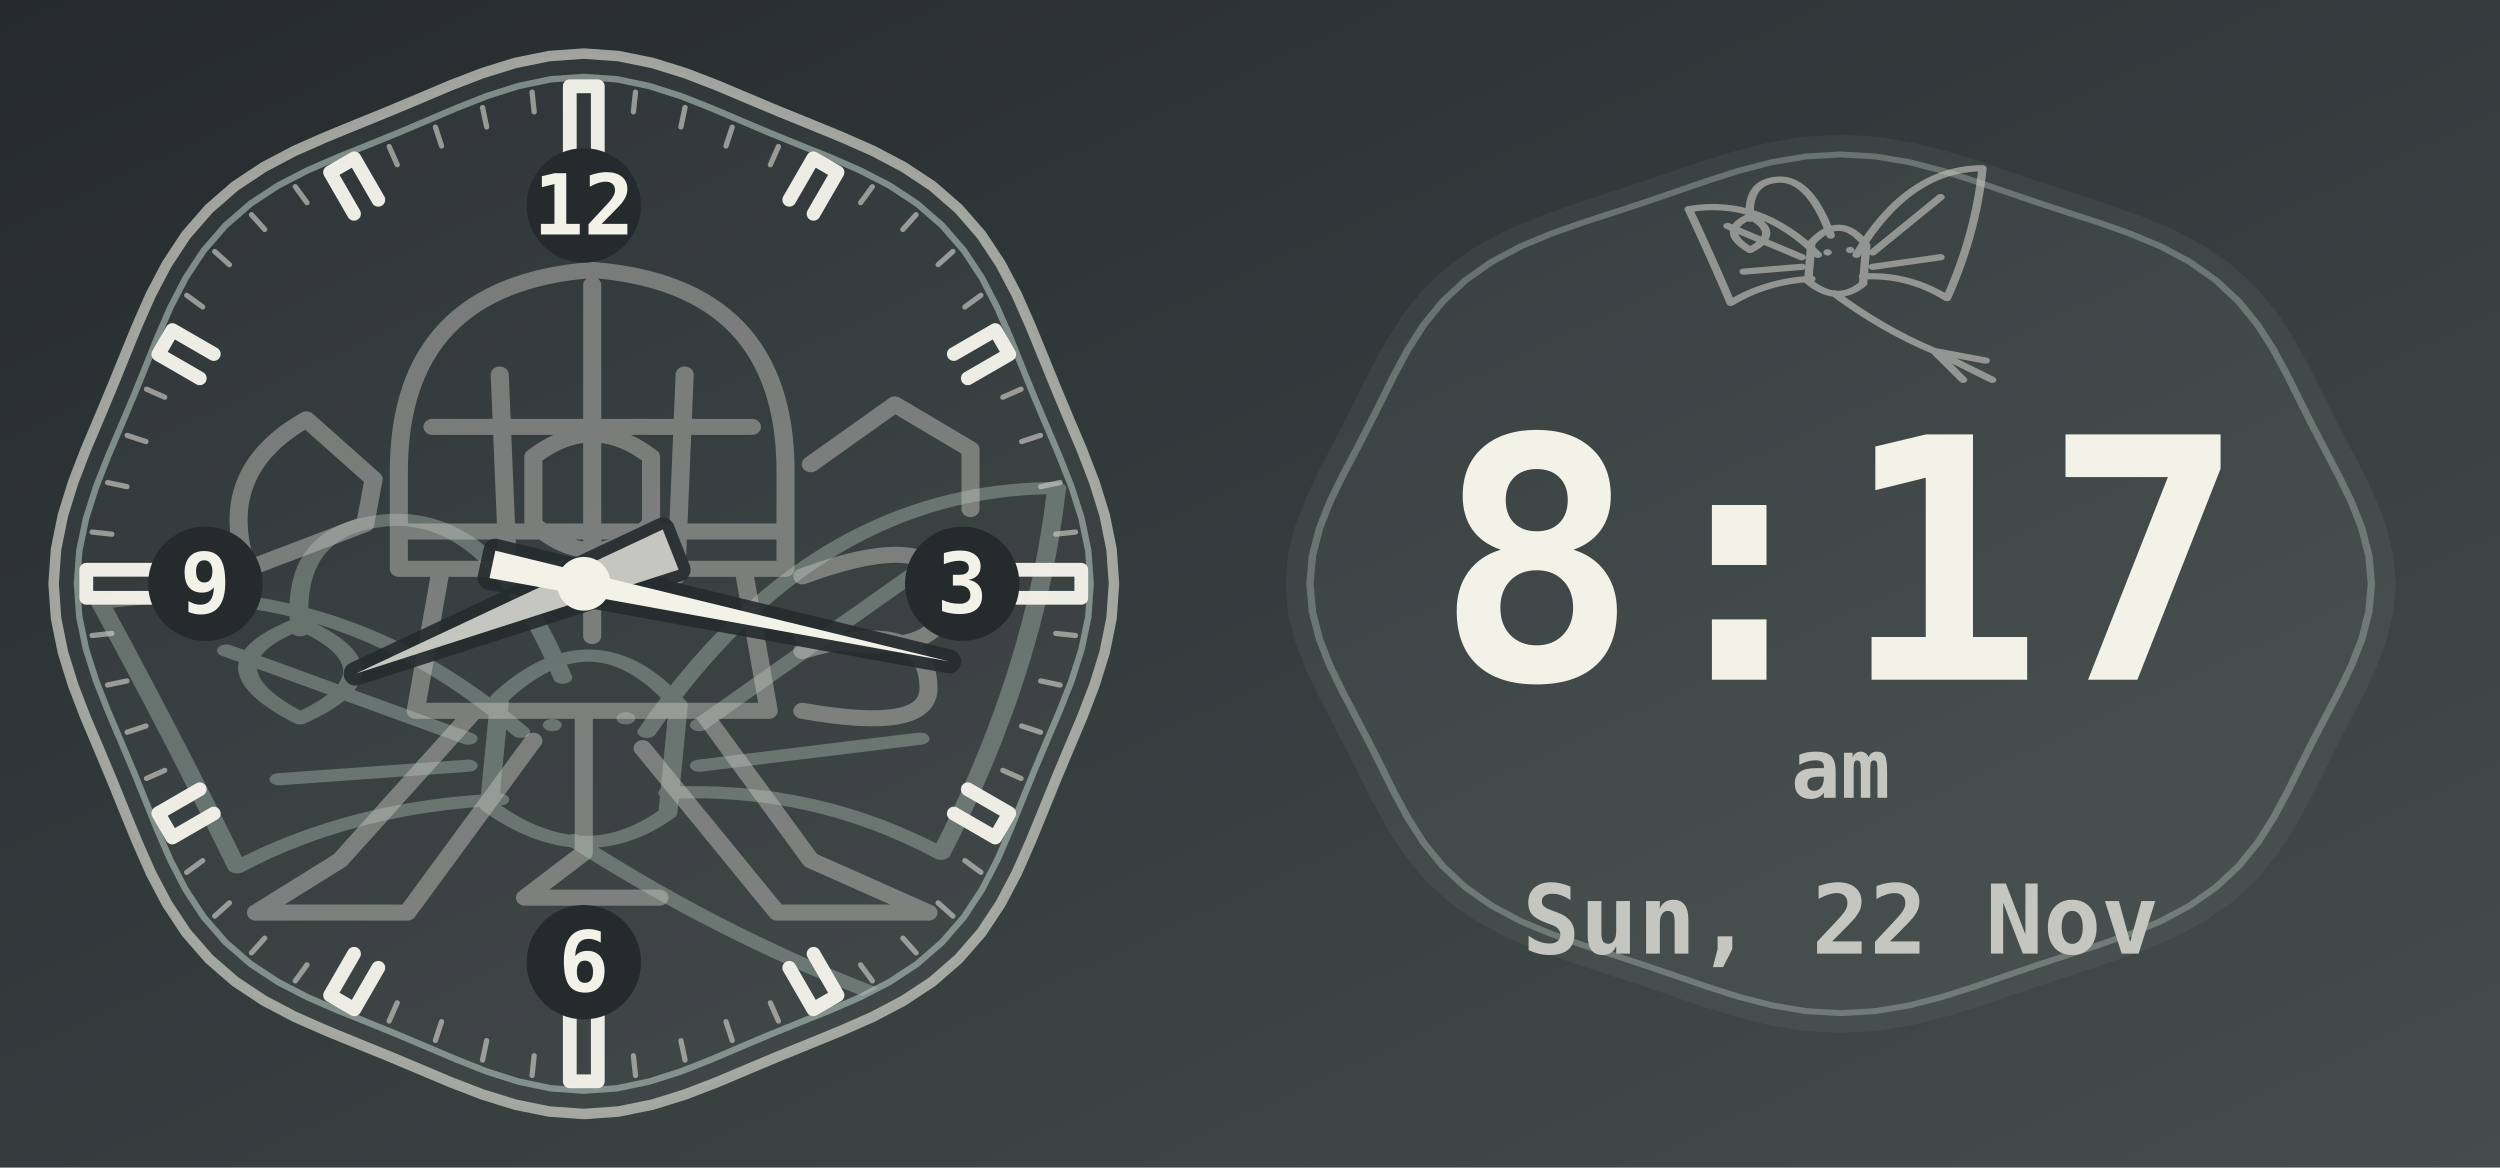
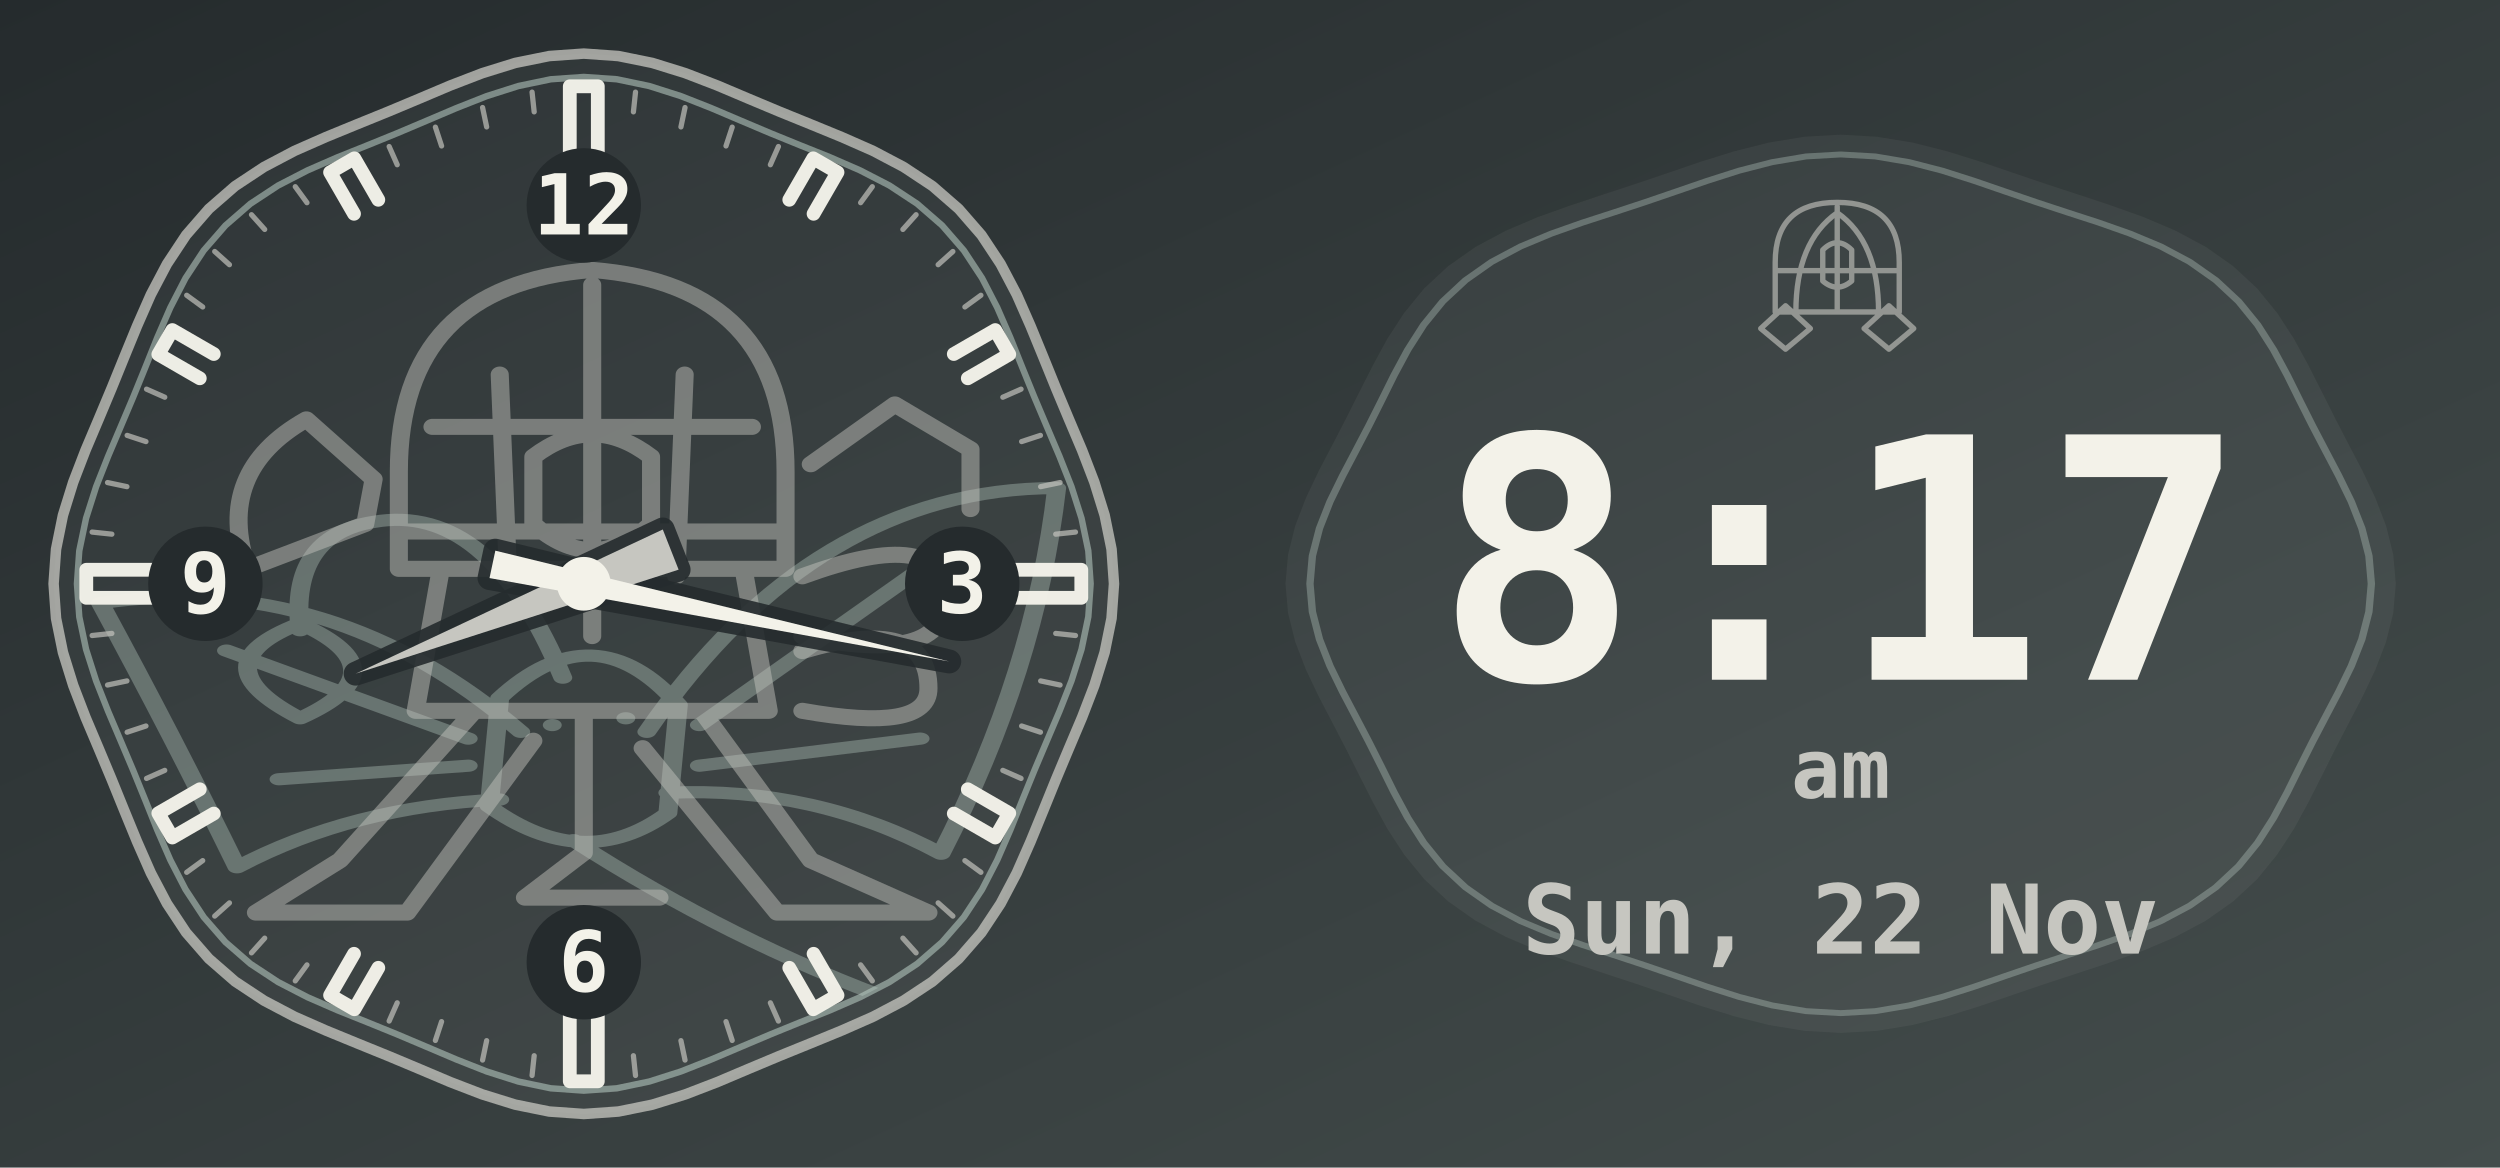
<svg xmlns="http://www.w3.org/2000/svg" width="364" height="170" viewBox="0 0 364 170">
  <defs>
    <linearGradient id="paint" x1="0" y1="0" x2="1" y2="1">
      <stop stop-color="#252B2D" />
      <stop offset="1" stop-color="#444D4C" />
    </linearGradient>
    <clipPath id="face">
      <path d="M 93.41 50 L 93.21 52.83 L 92.63 55.61 L 91.77 58.31 L 90.74 60.92 L 89.66 63.46 L 88.59 65.99 L 87.56 68.52 L 86.53 71.09 L 85.41 73.66 L 84.11 76.18 L 82.55 78.55 L 80.69 80.69 L 78.55 82.55 L 76.18 84.11 L 73.66 85.41 L 71.09 86.53 L 68.52 87.56 L 65.99 88.59 L 63.46 89.66 L 60.92 90.74 L 58.31 91.77 L 55.61 92.63 L 52.83 93.21 L 50 93.41 L 47.17 93.21 L 44.39 92.63 L 41.69 91.77 L 39.08 90.74 L 36.54 89.66 L 34.01 88.59 L 31.48 87.56 L 28.91 86.53 L 26.34 85.41 L 23.82 84.11 L 21.45 82.55 L 19.31 80.69 L 17.45 78.55 L 15.89 76.18 L 14.59 73.66 L 13.47 71.09 L 12.44 68.52 L 11.41 65.99 L 10.34 63.46 L 9.26 60.92 L 8.23 58.31 L 7.37 55.61 L 6.79 52.83 L 6.59 50 L 6.79 47.17 L 7.37 44.39 L 8.23 41.69 L 9.26 39.08 L 10.34 36.54 L 11.41 34.01 L 12.44 31.48 L 13.47 28.91 L 14.59 26.34 L 15.89 23.82 L 17.45 21.45 L 19.31 19.31 L 21.45 17.45 L 23.82 15.89 L 26.34 14.59 L 28.91 13.47 L 31.48 12.44 L 34.01 11.41 L 36.54 10.34 L 39.08 9.26 L 41.69 8.23 L 44.39 7.37 L 47.17 6.79 L 50 6.59 L 52.83 6.79 L 55.61 7.37 L 58.31 8.23 L 60.92 9.26 L 63.46 10.34 L 65.99 11.41 L 68.52 12.44 L 71.09 13.47 L 73.66 14.59 L 76.18 15.89 L 78.55 17.45 L 80.69 19.31 L 82.55 21.45 L 84.11 23.82 L 85.41 26.34 L 86.53 28.91 L 87.56 31.48 L 88.59 34.01 L 89.66 36.54 L 90.74 39.08 L 91.77 41.69 L 92.63 44.39 L 93.21 47.17 Z" transform="translate(0 0) scale(1.7 1.7)" />
    </clipPath>
  </defs>
  <rect width="364" height="170" fill="url(#paint)" />
  <g font-family="Menlo,monospace" style="font-variant-numeric:tabular-nums">
    <path d="M 95.41 50 L 95.2 52.96 L 94.61 55.87 L 93.73 58.7 L 92.68 61.43 L 91.55 64.1 L 90.44 66.75 L 89.36 69.41 L 88.26 72.09 L 87.08 74.77 L 85.7 77.39 L 84.06 79.87 L 82.11 82.11 L 79.87 84.06 L 77.39 85.7 L 74.77 87.08 L 72.09 88.26 L 69.41 89.36 L 66.75 90.44 L 64.1 91.55 L 61.43 92.68 L 58.7 93.73 L 55.87 94.61 L 52.96 95.2 L 50 95.41 L 47.04 95.2 L 44.13 94.61 L 41.3 93.73 L 38.57 92.68 L 35.9 91.55 L 33.25 90.44 L 30.59 89.36 L 27.91 88.26 L 25.23 87.08 L 22.61 85.7 L 20.13 84.06 L 17.89 82.11 L 15.94 79.87 L 14.3 77.39 L 12.92 74.77 L 11.74 72.09 L 10.64 69.41 L 9.56 66.75 L 8.45 64.1 L 7.32 61.43 L 6.27 58.7 L 5.39 55.87 L 4.8 52.96 L 4.59 50 L 4.8 47.04 L 5.39 44.13 L 6.27 41.3 L 7.32 38.57 L 8.45 35.9 L 9.56 33.25 L 10.64 30.59 L 11.74 27.91 L 12.92 25.23 L 14.3 22.61 L 15.94 20.13 L 17.89 17.89 L 20.13 15.94 L 22.61 14.3 L 25.23 12.92 L 27.91 11.74 L 30.59 10.64 L 33.25 9.56 L 35.9 8.45 L 38.57 7.32 L 41.3 6.27 L 44.13 5.39 L 47.04 4.8 L 50 4.59 L 52.96 4.8 L 55.87 5.39 L 58.7 6.27 L 61.43 7.32 L 64.1 8.45 L 66.75 9.56 L 69.41 10.64 L 72.09 11.74 L 74.77 12.92 L 77.39 14.3 L 79.87 15.94 L 82.11 17.89 L 84.06 20.13 L 85.7 22.61 L 87.08 25.23 L 88.26 27.91 L 89.36 30.59 L 90.44 33.25 L 91.55 35.9 L 92.68 38.57 L 93.73 41.3 L 94.61 44.13 L 95.2 47.04 Z" transform="translate(0 0) scale(1.7 1.7)" fill="#F3F2E9" opacity="0.045" />
    <g clip-path="url(#face)">
      <path d="M 44 46 Q 26 22 4 27 Q 11 47 17 66 Q 28 57 42 56 M 56 46 Q 72 10 95 10 Q 93 37 84 64 Q 72 54 58 55 M 42 41 Q 51 28 59 42 L 58 58 Q 50 67 41 57 Z M 47 45 L 47 45 M 54 44 L 54 44 M 48 38 Q 41 12 30 15 Q 22 17 23 31 M 23 30 Q 13 36 23 44 Q 33 37 23 30 Z M 49 62 Q 64 77 80 86 L 96 90 M 80 86 L 89 98 M 80 86 L 98 98 M 16 34 L 39 47 M 21 53 L 39 51 M 82 22 L 61 45 M 82 47 L 61 51" transform="translate(8.5 61.2) scale(1.53 0.986)" fill="none" stroke="#BCCFC6" stroke-width="1.8" stroke-linecap="round" stroke-linejoin="round" opacity="0.36" />
      <path d="M 28 48 L 28 35 Q 28 10 51 8 Q 74 10 74 35 L 74 48 Z M 33 48 L 30 67 L 72 67 L 69 48 M 51 10 L 51 57 M 32 29 L 70 29 M 29 43 L 73 43 M 40 22 L 41 49 M 62 22 L 61 49 M 44 33 Q 51 27 58 33 L 58 42 Q 51 49 44 42 Z M 37 67 L 21 87 L 11 94 L 29 94 L 44 71 M 64 67 L 77 87 L 91 94 L 73 94 L 57 72 M 50 68 L 50 86 L 43 92 L 59 92 M 25 36 L 17 28 Q 6 35 10 48 L 24 42 Z M 76 49 Q 93 42 93 52 Q 93 61 76 57 M 76 59 Q 91 54 91 64 Q 91 70 76 67 M 77 34 L 87 26 L 96 32 L 96 40" transform="translate(23.8 30.6) scale(1.224 1.088)" fill="none" stroke="#C6C6C0" stroke-width="2.15" stroke-linecap="round" stroke-linejoin="round" opacity="0.47" />
    </g>
    <path d="M 95.41 50 L 95.2 52.96 L 94.61 55.87 L 93.73 58.7 L 92.68 61.43 L 91.55 64.1 L 90.44 66.75 L 89.36 69.41 L 88.26 72.09 L 87.08 74.77 L 85.7 77.39 L 84.06 79.87 L 82.11 82.11 L 79.87 84.06 L 77.39 85.7 L 74.77 87.08 L 72.09 88.26 L 69.41 89.36 L 66.75 90.44 L 64.1 91.55 L 61.43 92.68 L 58.7 93.73 L 55.87 94.61 L 52.96 95.2 L 50 95.41 L 47.04 95.2 L 44.13 94.61 L 41.3 93.73 L 38.57 92.68 L 35.9 91.55 L 33.25 90.44 L 30.59 89.36 L 27.91 88.26 L 25.23 87.08 L 22.61 85.7 L 20.13 84.06 L 17.89 82.11 L 15.94 79.87 L 14.3 77.39 L 12.92 74.77 L 11.74 72.09 L 10.64 69.41 L 9.56 66.75 L 8.45 64.1 L 7.32 61.43 L 6.27 58.7 L 5.39 55.87 L 4.8 52.96 L 4.59 50 L 4.8 47.04 L 5.39 44.13 L 6.27 41.3 L 7.32 38.57 L 8.45 35.9 L 9.56 33.25 L 10.64 30.59 L 11.74 27.91 L 12.92 25.23 L 14.3 22.61 L 15.94 20.13 L 17.89 17.89 L 20.13 15.94 L 22.61 14.3 L 25.23 12.92 L 27.91 11.74 L 30.59 10.64 L 33.25 9.56 L 35.9 8.45 L 38.57 7.32 L 41.3 6.27 L 44.13 5.39 L 47.04 4.8 L 50 4.59 L 52.96 4.8 L 55.87 5.39 L 58.7 6.27 L 61.43 7.32 L 64.1 8.45 L 66.75 9.56 L 69.41 10.64 L 72.09 11.74 L 74.77 12.92 L 77.39 14.3 L 79.87 15.94 L 82.11 17.89 L 84.06 20.13 L 85.7 22.61 L 87.08 25.23 L 88.26 27.91 L 89.36 30.59 L 90.44 33.25 L 91.55 35.9 L 92.68 38.57 L 93.73 41.3 L 94.61 44.13 L 95.2 47.04 Z" transform="translate(0 0) scale(1.7 1.7)" fill="none" stroke="#C6C6C0" stroke-width="0.9" stroke-linecap="round" stroke-linejoin="round" opacity="0.76" />
    <path d="M 93.41 50 L 93.21 52.83 L 92.63 55.61 L 91.77 58.31 L 90.74 60.92 L 89.66 63.46 L 88.59 65.99 L 87.56 68.52 L 86.53 71.09 L 85.41 73.66 L 84.11 76.18 L 82.55 78.55 L 80.69 80.69 L 78.55 82.55 L 76.18 84.11 L 73.66 85.41 L 71.09 86.53 L 68.52 87.56 L 65.99 88.59 L 63.46 89.66 L 60.92 90.74 L 58.31 91.77 L 55.61 92.63 L 52.83 93.21 L 50 93.41 L 47.17 93.21 L 44.39 92.63 L 41.69 91.77 L 39.08 90.74 L 36.54 89.66 L 34.01 88.59 L 31.48 87.56 L 28.91 86.53 L 26.34 85.41 L 23.82 84.11 L 21.45 82.55 L 19.31 80.69 L 17.45 78.55 L 15.89 76.18 L 14.59 73.66 L 13.47 71.09 L 12.44 68.52 L 11.41 65.99 L 10.34 63.46 L 9.26 60.92 L 8.23 58.31 L 7.37 55.61 L 6.79 52.83 L 6.59 50 L 6.79 47.17 L 7.37 44.39 L 8.23 41.69 L 9.26 39.08 L 10.34 36.54 L 11.41 34.01 L 12.44 31.48 L 13.47 28.91 L 14.59 26.34 L 15.89 23.82 L 17.45 21.45 L 19.31 19.31 L 21.45 17.45 L 23.82 15.89 L 26.34 14.59 L 28.91 13.47 L 31.48 12.44 L 34.01 11.41 L 36.54 10.34 L 39.08 9.26 L 41.69 8.23 L 44.39 7.37 L 47.17 6.79 L 50 6.59 L 52.83 6.79 L 55.61 7.37 L 58.31 8.23 L 60.92 9.26 L 63.46 10.34 L 65.99 11.41 L 68.52 12.44 L 71.09 13.47 L 73.66 14.59 L 76.18 15.89 L 78.55 17.45 L 80.69 19.31 L 82.55 21.45 L 84.11 23.82 L 85.41 26.34 L 86.53 28.91 L 87.56 31.48 L 88.59 34.01 L 89.66 36.54 L 90.74 39.08 L 91.77 41.69 L 92.63 44.39 L 93.21 47.17 Z" transform="translate(0 0) scale(1.7 1.7)" fill="none" stroke="#BCCFC6" stroke-width="0.55" stroke-linecap="round" stroke-linejoin="round" opacity="0.55" />
    <path d="M 54.25 9.58 L 54.43 7.89 M 58.32 10.87 L 58.67 9.21 M 62.18 12.5 L 62.71 10.89 M 65.98 14.11 L 66.67 12.55 M 73.71 17.36 L 74.71 15.99 M 77.33 19.65 L 78.46 18.39 M 80.35 22.67 L 81.61 21.54 M 82.64 26.29 L 84.01 25.29 M 85.89 34.02 L 87.45 33.33 M 87.5 37.82 L 89.11 37.29 M 89.13 41.68 L 90.79 41.33 M 90.42 45.75 L 92.11 45.57 M 90.42 54.25 L 92.11 54.43 M 89.13 58.32 L 90.79 58.67 M 87.5 62.18 L 89.11 62.71 M 85.89 65.98 L 87.45 66.67 M 82.64 73.71 L 84.01 74.71 M 80.35 77.33 L 81.61 78.46 M 77.33 80.35 L 78.46 81.61 M 73.71 82.64 L 74.71 84.01 M 65.98 85.89 L 66.67 87.45 M 62.18 87.5 L 62.71 89.11 M 58.32 89.13 L 58.67 90.79 M 54.25 90.42 L 54.43 92.11 M 45.75 90.42 L 45.57 92.11 M 41.68 89.13 L 41.33 90.79 M 37.82 87.5 L 37.29 89.11 M 34.02 85.89 L 33.33 87.45 M 26.29 82.64 L 25.29 84.01 M 22.67 80.35 L 21.54 81.61 M 19.65 77.33 L 18.39 78.46 M 17.36 73.71 L 15.99 74.71 M 14.11 65.98 L 12.55 66.67 M 12.5 62.18 L 10.89 62.71 M 10.87 58.32 L 9.21 58.67 M 9.58 54.25 L 7.89 54.43 M 9.58 45.75 L 7.89 45.57 M 10.87 41.68 L 9.21 41.33 M 12.5 37.82 L 10.89 37.29 M 14.11 34.02 L 12.55 33.33 M 17.36 26.29 L 15.99 25.29 M 19.65 22.67 L 18.39 21.54 M 22.67 19.65 L 21.54 18.39 M 26.29 17.36 L 25.29 15.99 M 34.02 14.11 L 33.33 12.55 M 37.82 12.5 L 37.29 10.89 M 41.68 10.87 L 41.33 9.21 M 45.75 9.58 L 45.57 7.89" transform="translate(0 0) scale(1.7 1.7)" fill="none" stroke="#C6C6C0" stroke-width="0.45" stroke-linecap="round" stroke-linejoin="round" opacity="0.68" />
    <path d="M 48.8 13.39 L 48.8 7.39 L 51.2 7.39 L 51.2 13.39 M 67.6 17.11 L 69.65 13.56 L 71.73 14.76 L 69.68 18.31 M 81.69 30.32 L 85.24 28.27 L 86.44 30.35 L 82.89 32.4 M 86.61 48.8 L 92.61 48.8 L 92.61 51.2 L 86.61 51.2 M 82.89 67.6 L 86.44 69.65 L 85.24 71.73 L 81.69 69.68 M 69.68 81.69 L 71.73 85.24 L 69.65 86.44 L 67.6 82.89 M 51.2 86.61 L 51.2 92.61 L 48.8 92.61 L 48.8 86.61 M 32.4 82.89 L 30.35 86.44 L 28.27 85.24 L 30.32 81.69 M 18.31 69.68 L 14.76 71.73 L 13.56 69.65 L 17.11 67.6 M 13.39 51.2 L 7.39 51.2 L 7.39 48.8 L 13.39 48.8 M 17.11 32.4 L 13.56 30.35 L 14.76 28.27 L 18.31 30.32 M 30.32 18.31 L 28.27 14.76 L 30.35 13.56 L 32.4 17.11" transform="translate(0 0) scale(1.7 1.7)" fill="none" stroke="#F3F2E9" stroke-width="1.18" stroke-linecap="round" stroke-linejoin="round" opacity="0.97" />
    <circle cx="85" cy="29.903" r="8.33" fill="#252B2D" />
    <text x="85" y="29.903" font-size="12.24" font-weight="650" fill="#F3F2E9" text-anchor="middle" dominant-baseline="central" alignment-baseline="central">12</text>
    <circle cx="140.097" cy="85" r="8.33" fill="#252B2D" />
    <text x="140.097" y="85" font-size="12.24" font-weight="650" fill="#F3F2E9" text-anchor="middle" dominant-baseline="central" alignment-baseline="central">3</text>
    <circle cx="85" cy="140.097" r="8.33" fill="#252B2D" />
    <text x="85" y="140.097" font-size="12.24" font-weight="650" fill="#F3F2E9" text-anchor="middle" dominant-baseline="central" alignment-baseline="central">6</text>
    <circle cx="29.903" cy="85" r="8.33" fill="#252B2D" />
    <text x="29.903" y="85" font-size="12.24" font-weight="650" fill="#F3F2E9" text-anchor="middle" dominant-baseline="central" alignment-baseline="central">9</text>
    <path d="M 58.121 48.789 L 30.461 57.697 L 56.765 45.347 Z" transform="translate(0 0) scale(1.7 1.7)" fill="none" stroke="#252B2D" stroke-width="2.05" stroke-linecap="round" stroke-linejoin="round" opacity="0.9" />
    <path d="M 42.424 47.163 L 81.301 56.653 L 41.925 49.51 Z" transform="translate(0 0) scale(1.7 1.7)" fill="none" stroke="#252B2D" stroke-width="2.05" stroke-linecap="round" stroke-linejoin="round" opacity="0.9" />
    <path d="M 58.121 48.789 L 30.461 57.697 L 56.765 45.347 Z" transform="translate(0 0) scale(1.7 1.7)" fill="#C6C6C0" opacity="1" />
    <path d="M 42.424 47.163 L 81.301 56.653 L 41.925 49.51 Z" transform="translate(0 0) scale(1.7 1.7)" fill="#F3F2E9" opacity="1" />
    <circle cx="85" cy="85" r="3.91" fill="#F3F2E9" />
    <path d="M 95.41 50 L 95.2 52.96 L 94.61 55.87 L 93.73 58.7 L 92.68 61.43 L 91.55 64.1 L 90.44 66.75 L 89.36 69.41 L 88.26 72.09 L 87.08 74.77 L 85.7 77.39 L 84.06 79.87 L 82.11 82.11 L 79.87 84.06 L 77.39 85.7 L 74.77 87.08 L 72.09 88.26 L 69.41 89.36 L 66.75 90.44 L 64.1 91.55 L 61.43 92.68 L 58.7 93.73 L 55.87 94.61 L 52.96 95.2 L 50 95.41 L 47.04 95.2 L 44.13 94.61 L 41.3 93.73 L 38.57 92.68 L 35.9 91.55 L 33.25 90.44 L 30.59 89.36 L 27.91 88.26 L 25.23 87.08 L 22.61 85.7 L 20.13 84.06 L 17.89 82.11 L 15.94 79.87 L 14.3 77.39 L 12.92 74.77 L 11.74 72.09 L 10.64 69.41 L 9.56 66.75 L 8.45 64.1 L 7.32 61.43 L 6.27 58.7 L 5.39 55.87 L 4.8 52.96 L 4.59 50 L 4.8 47.04 L 5.39 44.13 L 6.27 41.3 L 7.32 38.57 L 8.45 35.9 L 9.56 33.25 L 10.64 30.59 L 11.74 27.91 L 12.92 25.23 L 14.3 22.61 L 15.94 20.13 L 17.89 17.89 L 20.13 15.94 L 22.61 14.3 L 25.23 12.92 L 27.91 11.74 L 30.59 10.64 L 33.25 9.56 L 35.9 8.45 L 38.57 7.32 L 41.3 6.27 L 44.13 5.39 L 47.04 4.8 L 50 4.59 L 52.96 4.8 L 55.87 5.39 L 58.7 6.27 L 61.43 7.32 L 64.1 8.45 L 66.75 9.56 L 69.41 10.64 L 72.09 11.74 L 74.77 12.92 L 77.39 14.3 L 79.87 15.94 L 82.11 17.89 L 84.06 20.13 L 85.7 22.61 L 87.08 25.23 L 88.26 27.91 L 89.36 30.59 L 90.44 33.25 L 91.55 35.9 L 92.68 38.57 L 93.73 41.3 L 94.61 44.13 L 95.2 47.04 Z" transform="translate(179 13) scale(1.78 1.44)" fill="#F3F2E9" opacity="0.052" />
    <path d="M 93.41 50 L 93.21 52.83 L 92.63 55.61 L 91.77 58.31 L 90.74 60.92 L 89.66 63.46 L 88.59 65.99 L 87.56 68.52 L 86.53 71.09 L 85.41 73.66 L 84.11 76.18 L 82.55 78.55 L 80.69 80.69 L 78.55 82.55 L 76.18 84.11 L 73.66 85.41 L 71.09 86.53 L 68.52 87.56 L 65.99 88.59 L 63.46 89.66 L 60.92 90.74 L 58.31 91.77 L 55.61 92.63 L 52.83 93.21 L 50 93.41 L 47.17 93.21 L 44.39 92.63 L 41.69 91.77 L 39.08 90.74 L 36.54 89.66 L 34.01 88.59 L 31.48 87.56 L 28.91 86.53 L 26.34 85.41 L 23.82 84.11 L 21.45 82.55 L 19.31 80.69 L 17.45 78.55 L 15.89 76.18 L 14.59 73.66 L 13.47 71.09 L 12.44 68.52 L 11.41 65.99 L 10.34 63.46 L 9.26 60.92 L 8.23 58.31 L 7.37 55.61 L 6.79 52.83 L 6.59 50 L 6.79 47.17 L 7.37 44.39 L 8.23 41.69 L 9.26 39.08 L 10.34 36.54 L 11.41 34.01 L 12.44 31.48 L 13.47 28.91 L 14.59 26.34 L 15.89 23.82 L 17.45 21.45 L 19.31 19.31 L 21.45 17.45 L 23.82 15.89 L 26.34 14.59 L 28.91 13.47 L 31.48 12.44 L 34.01 11.41 L 36.54 10.34 L 39.08 9.26 L 41.69 8.23 L 44.39 7.37 L 47.17 6.79 L 50 6.59 L 52.83 6.79 L 55.61 7.37 L 58.31 8.23 L 60.92 9.26 L 63.46 10.34 L 65.99 11.41 L 68.52 12.44 L 71.09 13.47 L 73.66 14.59 L 76.18 15.89 L 78.55 17.45 L 80.69 19.31 L 82.55 21.45 L 84.11 23.82 L 85.41 26.34 L 86.53 28.91 L 87.56 31.48 L 88.59 34.01 L 89.66 36.54 L 90.74 39.08 L 91.77 41.69 L 92.63 44.39 L 93.21 47.17 Z" transform="translate(179 13) scale(1.78 1.44)" fill="none" stroke="#BCCFC6" stroke-width="0.6" stroke-linecap="round" stroke-linejoin="round" opacity="0.35" />
-     <path d="M 44 46 Q 26 22 4 27 Q 11 47 17 66 Q 28 57 42 56 M 56 46 Q 72 10 95 10 Q 93 37 84 64 Q 72 54 58 55 M 42 41 Q 51 28 59 42 L 58 58 Q 50 67 41 57 Z M 47 45 L 47 45 M 54 44 L 54 44 M 48 38 Q 41 12 30 15 Q 22 17 23 31 M 23 30 Q 13 36 23 44 Q 33 37 23 30 Z M 49 62 Q 64 77 80 86 L 96 90 M 80 86 L 89 98 M 80 86 L 98 98 M 16 34 L 39 47 M 21 53 L 39 51 M 82 22 L 61 45 M 82 47 L 61 51" transform="translate(244 21) scale(0.47 0.35)" fill="none" stroke="#C6C6C0" stroke-width="2.6" stroke-linecap="round" stroke-linejoin="round" opacity="0.62" />
+     <path d="M 20 73 L 20 49 Q 20 20 50 20 Q 80 20 80 49 L 80 73 Z M 30 73 Q 30 39 50 25 Q 70 39 70 73 M 20 53 L 80 53 M 50 22 L 50 73 M 13 81 L 25 70 L 37 81 L 25 91 Z M 63 81 L 75 70 L 87 81 L 75 91 Z M 43 43 Q 50 36 57 43 L 57 58 Q 50 64 43 58 Z" transform="translate(252.45 23.45) scale(0.301 0.301)" fill="none" stroke="#C6C6C0" stroke-width="2.6" stroke-linecap="round" stroke-linejoin="round" opacity="0.62" />
    <text x="268" y="82" font-size="49" font-weight="650" fill="#F3F2E9" text-anchor="middle" dominant-baseline="central" alignment-baseline="central">8:17</text>
    <text x="268" y="112" font-size="12" font-weight="600" fill="#C6C6C0" text-anchor="middle" dominant-baseline="central" alignment-baseline="central">am</text>
    <text x="268" y="134" font-size="14" font-weight="600" fill="#C6C6C0" text-anchor="middle" dominant-baseline="central" alignment-baseline="central">Sun, 22 Nov</text>
  </g>
</svg>
